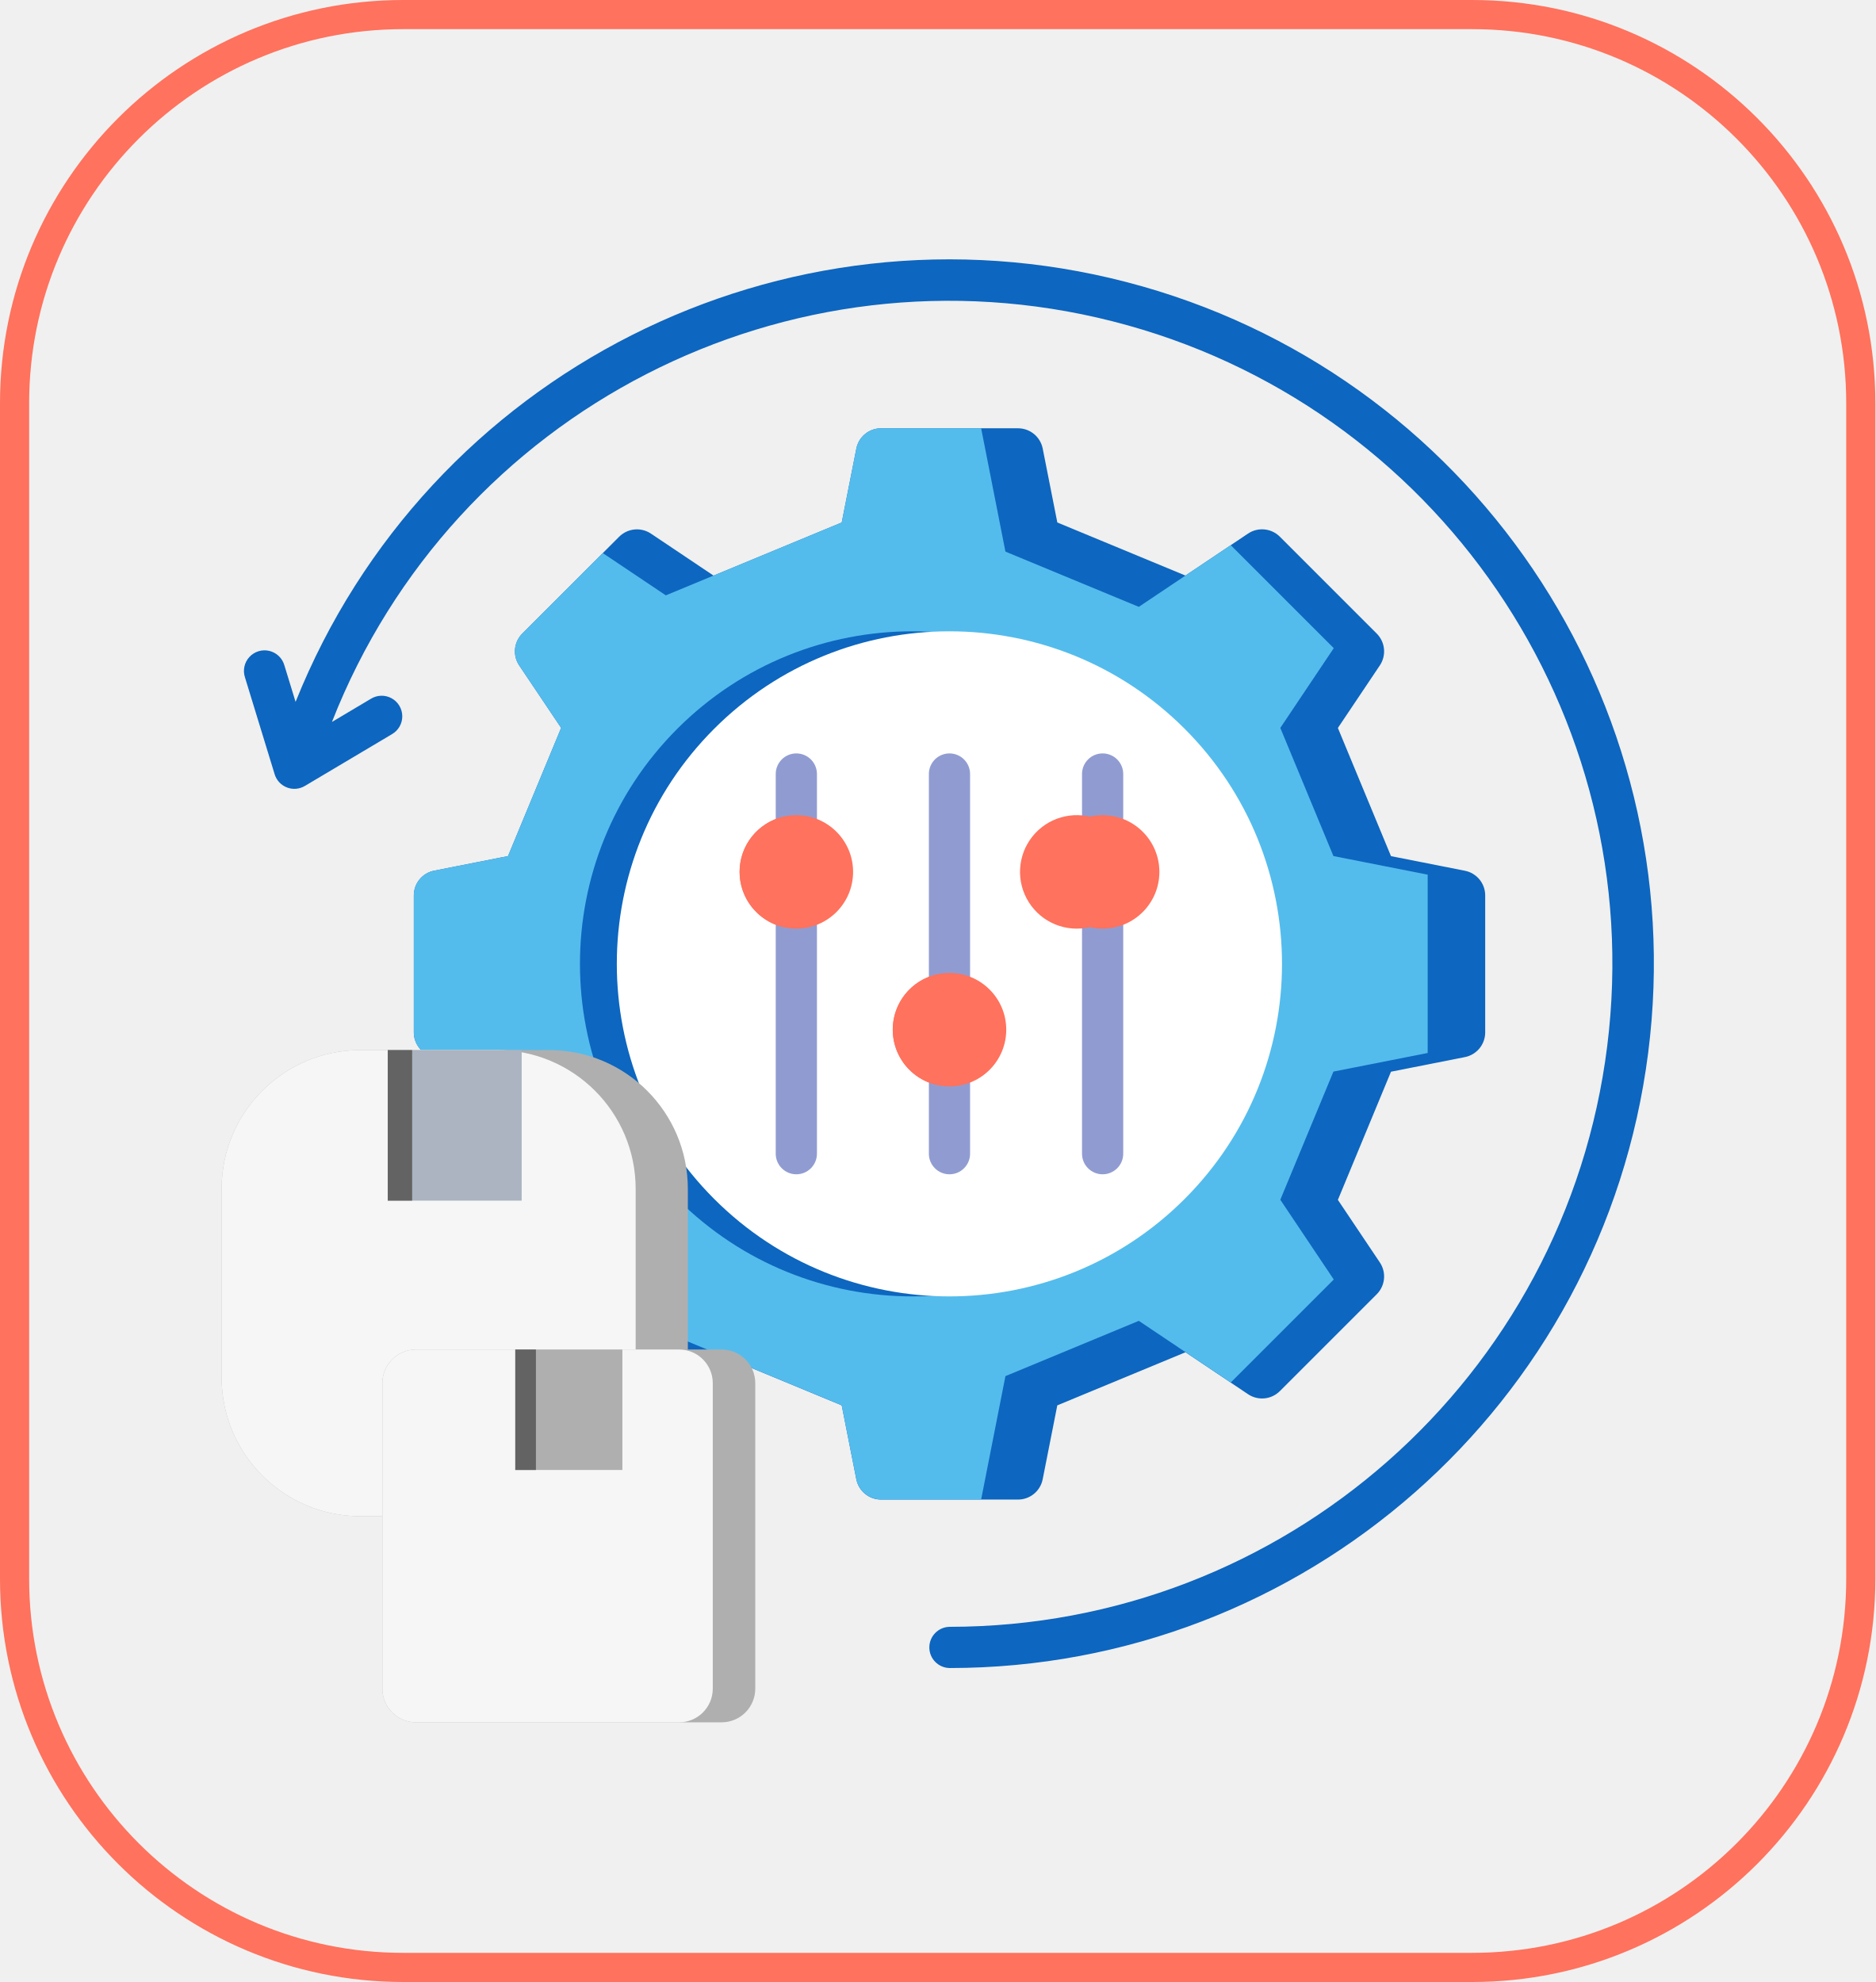
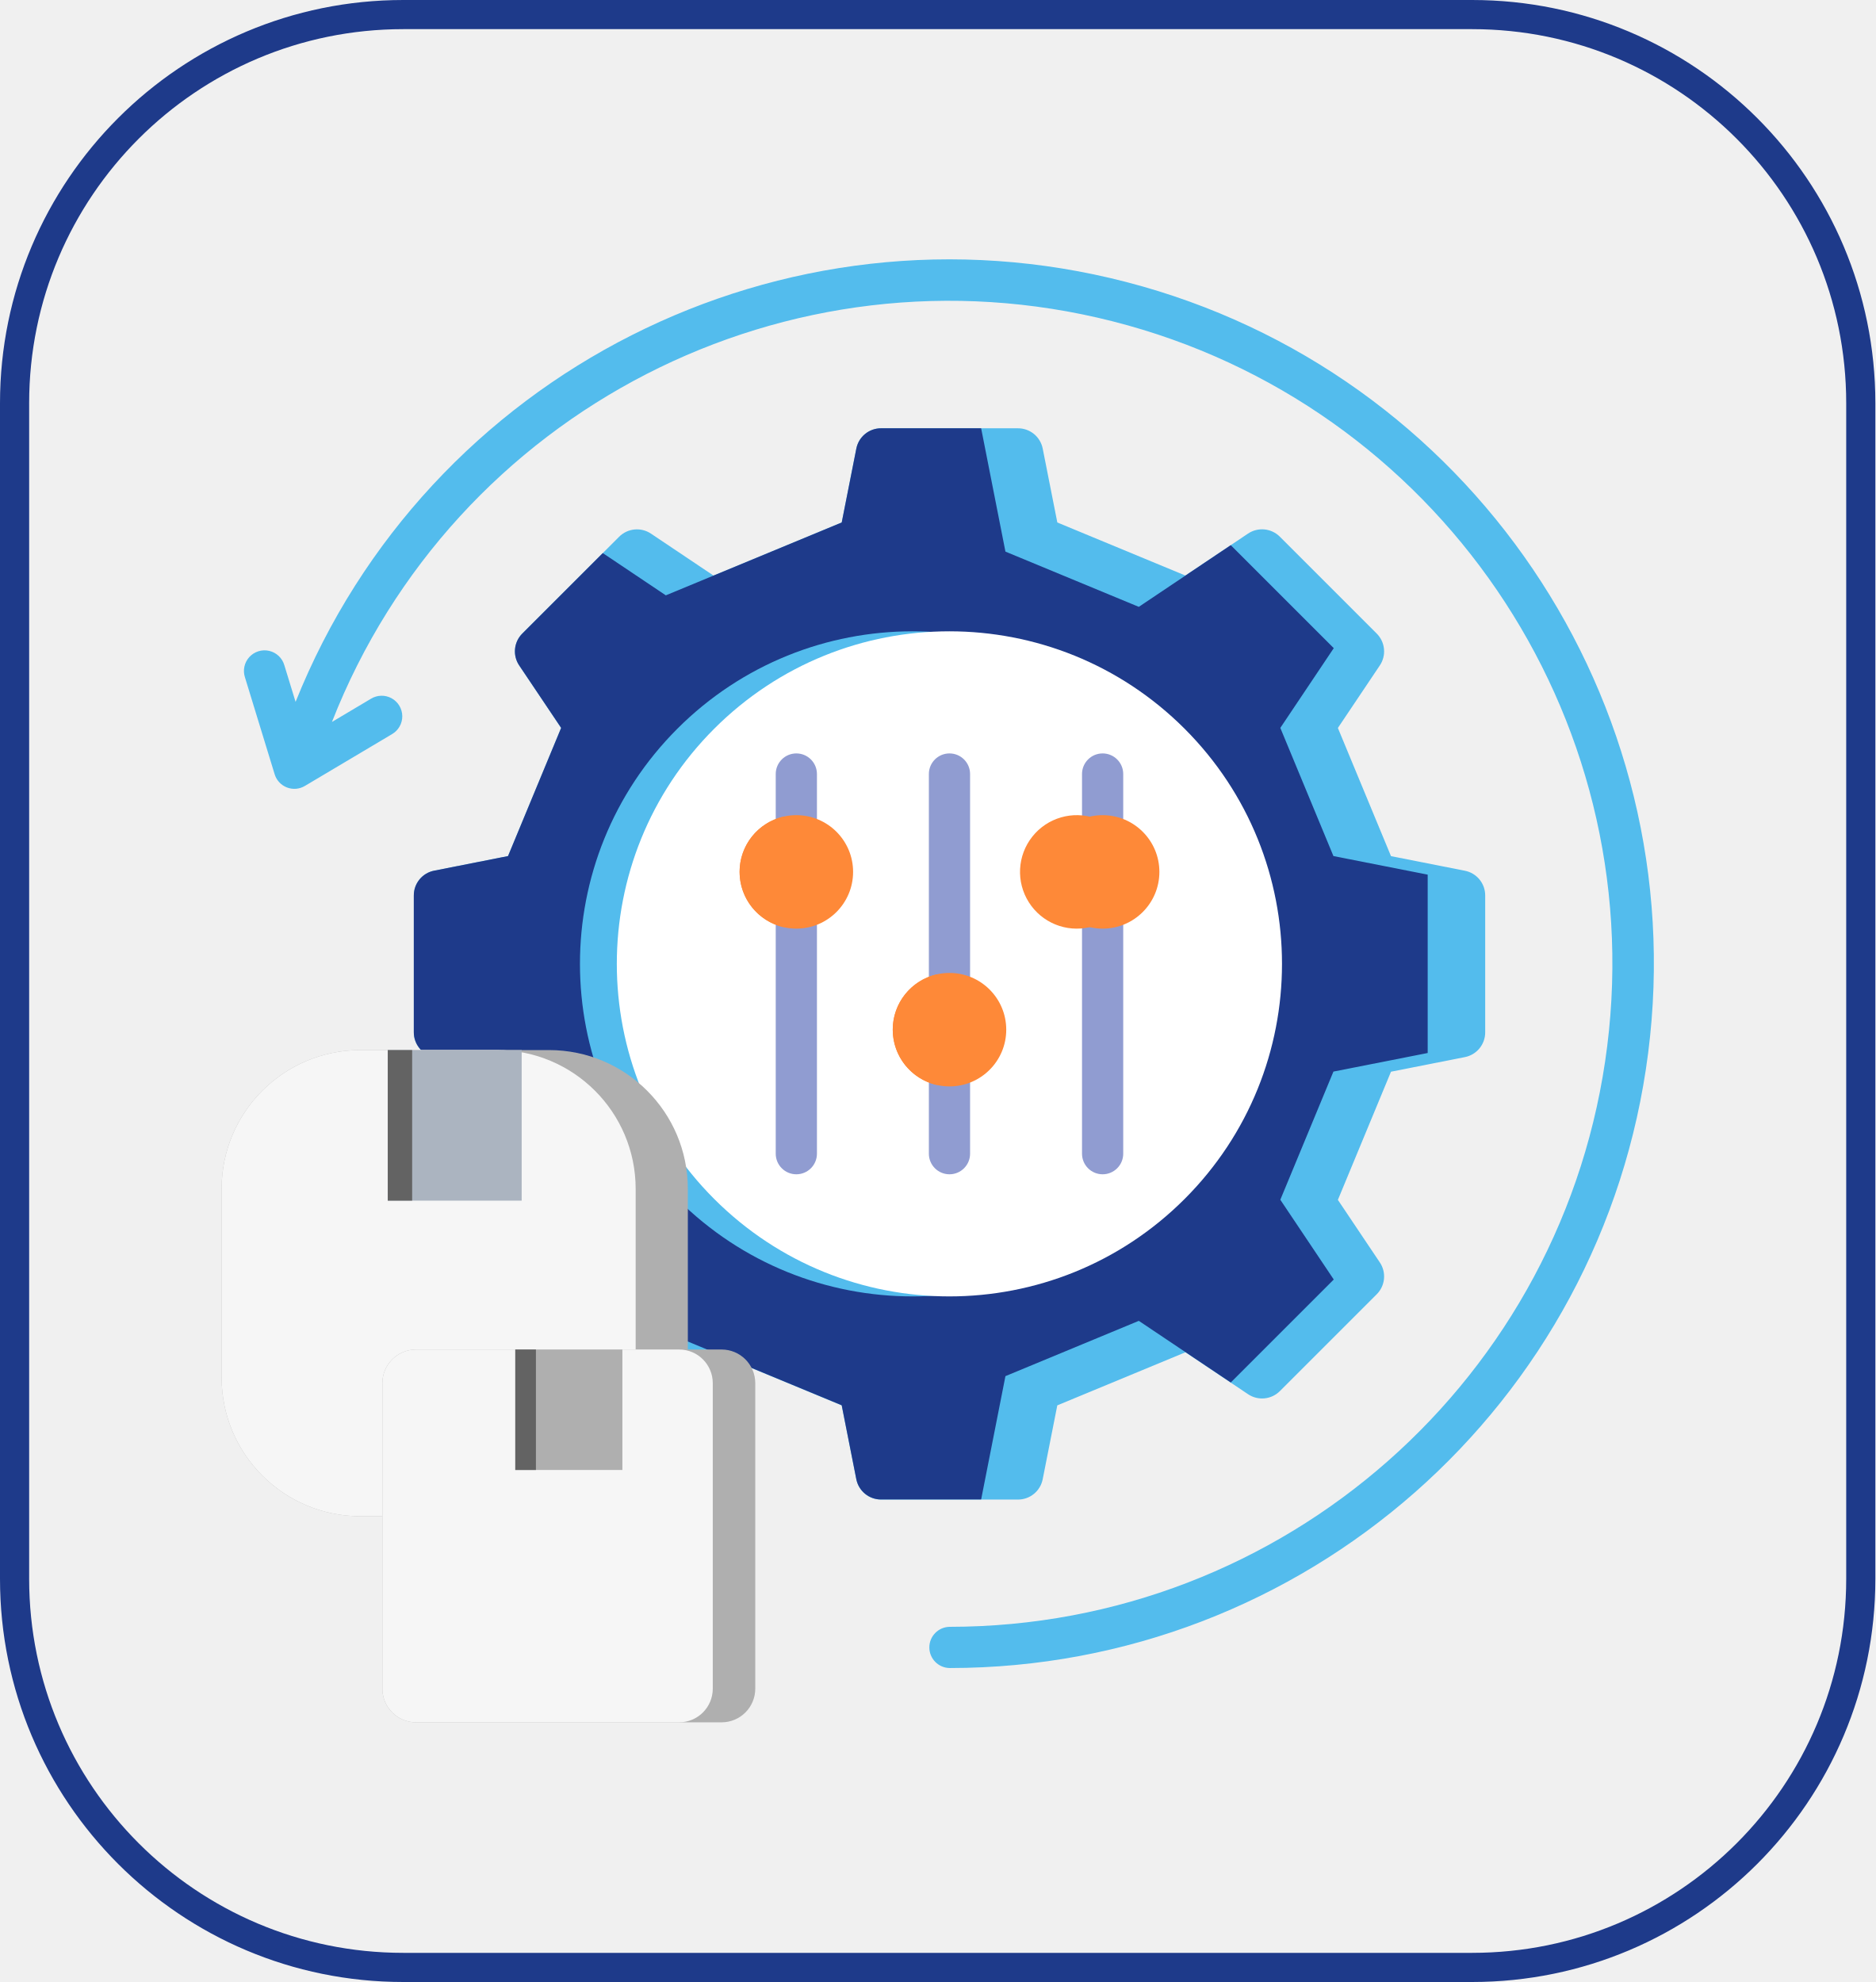
<svg xmlns="http://www.w3.org/2000/svg" width="193" height="204" viewBox="0 0 193 204">
-   <g id="Grupo_1100654" data-name="Grupo 1100654" transform="translate(-694.644 -2027.298)">
-     <rect id="Rectángulo_401749" data-name="Rectángulo 401749" width="190" height="201" rx="40" transform="translate(696.144 2028.798)" fill="none" stroke="#ff725d" stroke-miterlimit="10" stroke-width="3" />
+   <g id="Grupo_1100677" data-name="Grupo 1100677" transform="translate(-694.644 -2027.298)">
+     <rect id="Rectángulo_401749" data-name="Rectángulo 401749" width="190" height="201" rx="40" transform="translate(696.144 2028.798)" fill="none" stroke="#1e3a8a" stroke-miterlimit="10" stroke-width="3" />
    <g id="Grupo_1100442" data-name="Grupo 1100442" transform="translate(704.741 2046.525)">
-       <path id="Trazado_875134" data-name="Trazado 875134" d="M157.426,79.937l6.426-4.309a2.591,2.591,0,0,1,3.3.322L177.1,85.9a2.591,2.591,0,0,1,.322,3.3l-4.309,6.426,5.466,13.192,7.589,1.5a2.591,2.591,0,0,1,2.106,2.562v14.064a2.592,2.592,0,0,1-2.106,2.562l-7.589,1.5-5.466,13.192,4.309,6.426a2.591,2.591,0,0,1-.322,3.3l-9.945,9.944a2.592,2.592,0,0,1-3.3.323l-6.426-4.309-13.192,5.466-1.5,7.59a2.591,2.591,0,0,1-2.562,2.106H126.112a2.592,2.592,0,0,1-2.562-2.106l-1.5-7.59-13.192-5.465-6.426,4.309a2.591,2.591,0,0,1-3.3-.323l-9.945-9.944a2.591,2.591,0,0,1-.322-3.3l4.309-6.426L87.71,131l-7.589-1.5a2.591,2.591,0,0,1-2.106-2.562V112.873a2.591,2.591,0,0,1,2.106-2.562l7.589-1.5,5.466-13.192L88.867,89.2a2.592,2.592,0,0,1,.322-3.3l9.945-9.945a2.592,2.592,0,0,1,3.3-.322l6.426,4.309,13.192-5.466,1.5-7.589a2.591,2.591,0,0,1,2.562-2.106h14.064a2.592,2.592,0,0,1,2.562,2.106l1.5,7.589,13.192,5.466Z" transform="translate(-45.524 -39.926)" fill="#0d66bf" fill-rule="evenodd" />
-       <path id="Trazado_875135" data-name="Trazado 875135" d="M157.426,79.938l4.663-3.127,10.6,10.6-5.5,8.209,5.466,13.192,9.7,1.912v18.358l-9.7,1.912-5.466,13.192,5.5,8.209-10.6,10.6-9.463-6.345L138.9,162.341l-2.5,12.694H126.111a2.591,2.591,0,0,1-2.562-2.106l-1.5-7.59-18.1-7.5-6.487,4.35-8.274-8.274a2.591,2.591,0,0,1-.322-3.3l4.309-6.426L87.71,131l-7.59-1.5a2.592,2.592,0,0,1-2.106-2.563V112.874a2.591,2.591,0,0,1,2.106-2.562l7.59-1.5,5.466-13.192L88.866,89.2a2.592,2.592,0,0,1,.322-3.3l8.274-8.274,6.487,4.35,4.91-2.034,13.192-5.466,1.5-7.589a2.591,2.591,0,0,1,2.562-2.106H136.4l2.5,12.694,13.725,5.686,4.8-3.219Z" transform="translate(-45.524 -39.927)" fill="#53bced" fill-rule="evenodd" />
-       <circle id="Elipse_11493" data-name="Elipse 11493" cx="34.228" cy="34.228" r="34.228" transform="translate(35.411 79.979) rotate(-45)" fill="#0d66bf" />
+       <path id="Trazado_875134" data-name="Trazado 875134" d="M157.426,79.937l6.426-4.309a2.591,2.591,0,0,1,3.3.322L177.1,85.9a2.591,2.591,0,0,1,.322,3.3l-4.309,6.426,5.466,13.192,7.589,1.5a2.591,2.591,0,0,1,2.106,2.562v14.064a2.592,2.592,0,0,1-2.106,2.562l-7.589,1.5-5.466,13.192,4.309,6.426a2.591,2.591,0,0,1-.322,3.3l-9.945,9.944a2.592,2.592,0,0,1-3.3.323l-6.426-4.309-13.192,5.466-1.5,7.59a2.591,2.591,0,0,1-2.562,2.106H126.112a2.592,2.592,0,0,1-2.562-2.106l-1.5-7.59-13.192-5.465-6.426,4.309a2.591,2.591,0,0,1-3.3-.323l-9.945-9.944a2.591,2.591,0,0,1-.322-3.3l4.309-6.426L87.71,131l-7.589-1.5a2.591,2.591,0,0,1-2.106-2.562V112.873a2.591,2.591,0,0,1,2.106-2.562l7.589-1.5,5.466-13.192L88.867,89.2a2.592,2.592,0,0,1,.322-3.3l9.945-9.945a2.592,2.592,0,0,1,3.3-.322l6.426,4.309,13.192-5.466,1.5-7.589a2.591,2.591,0,0,1,2.562-2.106h14.064a2.592,2.592,0,0,1,2.562,2.106l1.5,7.589,13.192,5.466Z" transform="translate(-45.524 -39.926)" fill="#53bced" fill-rule="evenodd" />
+       <path id="Trazado_875135" data-name="Trazado 875135" d="M157.426,79.938l4.663-3.127,10.6,10.6-5.5,8.209,5.466,13.192,9.7,1.912v18.358l-9.7,1.912-5.466,13.192,5.5,8.209-10.6,10.6-9.463-6.345L138.9,162.341l-2.5,12.694H126.111a2.591,2.591,0,0,1-2.562-2.106l-1.5-7.59-18.1-7.5-6.487,4.35-8.274-8.274a2.591,2.591,0,0,1-.322-3.3l4.309-6.426L87.71,131l-7.59-1.5a2.592,2.592,0,0,1-2.106-2.563V112.874a2.591,2.591,0,0,1,2.106-2.562l7.59-1.5,5.466-13.192L88.866,89.2a2.592,2.592,0,0,1,.322-3.3l8.274-8.274,6.487,4.35,4.91-2.034,13.192-5.466,1.5-7.589a2.591,2.591,0,0,1,2.562-2.106H136.4l2.5,12.694,13.725,5.686,4.8-3.219Z" transform="translate(-45.524 -39.927)" fill="#1e3a8a" fill-rule="evenodd" />
+       <circle id="Elipse_11493" data-name="Elipse 11493" cx="34.228" cy="34.228" r="34.228" transform="translate(35.411 79.979) rotate(-45)" fill="#53bced" />
      <circle id="Elipse_11494" data-name="Elipse 11494" cx="34.228" cy="34.228" r="34.228" transform="translate(39.204 79.979) rotate(-45)" fill="#fff" />
      <path id="Trazado_875136" data-name="Trazado 875136" d="M232.5,177.391a2.12,2.12,0,1,1,4.241,0v39.078a2.12,2.12,0,0,1-4.241,0Zm-31.521,0a2.12,2.12,0,1,1,4.241,0v39.078a2.12,2.12,0,0,1-4.241,0Zm15.76,0a2.12,2.12,0,1,1,4.241,0v39.078a2.12,2.12,0,0,1-4.241,0Z" transform="translate(-131.243 -116.951)" fill="#909cd1" fill-rule="evenodd" />
-       <path id="Trazado_875137" data-name="Trazado 875137" d="M194.542,207.931a5.84,5.84,0,1,0-5.84-5.84A5.851,5.851,0,0,0,194.542,207.931Z" transform="translate(-122.684 -131.577)" fill="#ff725d" fill-rule="evenodd" />
-       <path id="Trazado_875138" data-name="Trazado 875138" d="M193.212,208.131a5.841,5.841,0,0,1,0-11.375,5.841,5.841,0,0,1,0,11.375Z" transform="translate(-122.684 -131.929)" fill="#ff725d" fill-rule="evenodd" />
+       <path id="Trazado_875137" data-name="Trazado 875137" d="M194.542,207.931a5.84,5.84,0,1,0-5.84-5.84A5.851,5.851,0,0,0,194.542,207.931Z" transform="translate(-122.684 -131.577)" fill="#fe8938" fill-rule="evenodd" />
+       <path id="Trazado_875138" data-name="Trazado 875138" d="M193.212,208.131a5.841,5.841,0,0,1,0-11.375,5.841,5.841,0,0,1,0,11.375Z" transform="translate(-122.684 -131.929)" fill="#fe8938" fill-rule="evenodd" />
      <rect id="Rectángulo_401754" data-name="Rectángulo 401754" width="47.982" height="47.982" rx="14.293" transform="translate(12.709 88.852)" fill="#afafaf" />
      <rect id="Rectángulo_401755" data-name="Rectángulo 401755" width="42.612" height="47.982" rx="14.293" transform="translate(12.709 88.852)" fill="#f6f6f6" />
      <path id="Trazado_875139" data-name="Trazado 875139" d="M69.163,276.068H82.945v15.5H69.163Z" transform="translate(-39.354 -187.216)" fill="#abb4c0" />
      <path id="Trazado_875140" data-name="Trazado 875140" d="M69.163,276.068h2.51v15.5h-2.51Z" transform="translate(-39.354 -187.216)" fill="#636363" />
      <path id="Trazado_875141" data-name="Trazado 875141" d="M70.8,377.819H102.25a3.464,3.464,0,0,1,3.463,3.463v31.447a3.464,3.464,0,0,1-3.463,3.462H70.8a3.464,3.464,0,0,1-3.463-3.462V381.282a3.464,3.464,0,0,1,3.462-3.462Z" transform="translate(-38.083 -258.146)" fill="#afafaf" />
      <path id="Trazado_875142" data-name="Trazado 875142" d="M70.8,377.819H97.877a3.464,3.464,0,0,1,3.462,3.462v31.447a3.464,3.464,0,0,1-3.463,3.463H70.8a3.464,3.464,0,0,1-3.462-3.462V381.281a3.464,3.464,0,0,1,3.462-3.462Z" transform="translate(-38.082 -258.146)" fill="#f6f6f6" />
      <path id="Trazado_875143" data-name="Trazado 875143" d="M112.486,377.819h11.022v12.4H112.486Z" transform="translate(-69.554 -258.146)" fill="#afafaf" />
      <path id="Trazado_875144" data-name="Trazado 875144" d="M112.486,377.819h2.125v12.4h-2.125Z" transform="translate(-69.554 -258.146)" fill="#636363" />
      <g id="Grupo_1100441" data-name="Grupo 1100441" transform="translate(15.022 7.501)">
-         <path id="Trazado_875145" data-name="Trazado 875145" d="M92.943,152.457a2.121,2.121,0,0,1,0-4.241A68.237,68.237,0,1,0,29.389,55.081L33.4,52.694a2.12,2.12,0,1,1,2.167,3.644l-8.963,5.328a2.118,2.118,0,0,1-3.111-1.2L20.44,50.5a2.121,2.121,0,1,1,4.054-1.245l1.152,3.759a72.49,72.49,0,1,1,67.3,99.444Z" transform="translate(-20.346 -7.501)" fill="#0d66bf" fill-rule="evenodd" />
-         <path id="Trazado_875146" data-name="Trazado 875146" d="M246.574,261.545a5.84,5.84,0,1,0-5.84-5.84A5.851,5.851,0,0,0,246.574,261.545Z" transform="translate(-173.977 -176.452)" fill="#ff725d" fill-rule="evenodd" />
-         <path id="Trazado_875147" data-name="Trazado 875147" d="M245.244,261.744a5.841,5.841,0,0,1,0-11.375,5.841,5.841,0,0,1,0,11.375Z" transform="translate(-173.977 -176.803)" fill="#ff725d" fill-rule="evenodd" />
-         <path id="Trazado_875148" data-name="Trazado 875148" d="M298.605,207.931a5.84,5.84,0,1,0-5.84-5.84A5.851,5.851,0,0,0,298.605,207.931Z" transform="translate(-210.248 -139.077)" fill="#ff725d" fill-rule="evenodd" />
-         <path id="Trazado_875149" data-name="Trazado 875149" d="M297.275,208.131a5.841,5.841,0,1,1,4.51-5.687A5.842,5.842,0,0,1,297.275,208.131Z" transform="translate(-210.248 -139.43)" fill="#ff725d" fill-rule="evenodd" />
+         <path id="Trazado_875145" data-name="Trazado 875145" d="M92.943,152.457a2.121,2.121,0,0,1,0-4.241A68.237,68.237,0,1,0,29.389,55.081L33.4,52.694a2.12,2.12,0,1,1,2.167,3.644l-8.963,5.328a2.118,2.118,0,0,1-3.111-1.2L20.44,50.5a2.121,2.121,0,1,1,4.054-1.245l1.152,3.759a72.49,72.49,0,1,1,67.3,99.444Z" transform="translate(-20.346 -7.501)" fill="#53bced" fill-rule="evenodd" />
+         <path id="Trazado_875146" data-name="Trazado 875146" d="M246.574,261.545a5.84,5.84,0,1,0-5.84-5.84A5.851,5.851,0,0,0,246.574,261.545Z" transform="translate(-173.977 -176.452)" fill="#fe8938" fill-rule="evenodd" />
+         <path id="Trazado_875147" data-name="Trazado 875147" d="M245.244,261.744a5.841,5.841,0,0,1,0-11.375,5.841,5.841,0,0,1,0,11.375Z" transform="translate(-173.977 -176.803)" fill="#fe8938" fill-rule="evenodd" />
+         <path id="Trazado_875148" data-name="Trazado 875148" d="M298.605,207.931a5.84,5.84,0,1,0-5.84-5.84A5.851,5.851,0,0,0,298.605,207.931Z" transform="translate(-210.248 -139.077)" fill="#fe8938" fill-rule="evenodd" />
+         <path id="Trazado_875149" data-name="Trazado 875149" d="M297.275,208.131a5.841,5.841,0,1,1,4.51-5.687A5.842,5.842,0,0,1,297.275,208.131Z" transform="translate(-210.248 -139.43)" fill="#fe8938" fill-rule="evenodd" />
      </g>
    </g>
  </g>
</svg>
